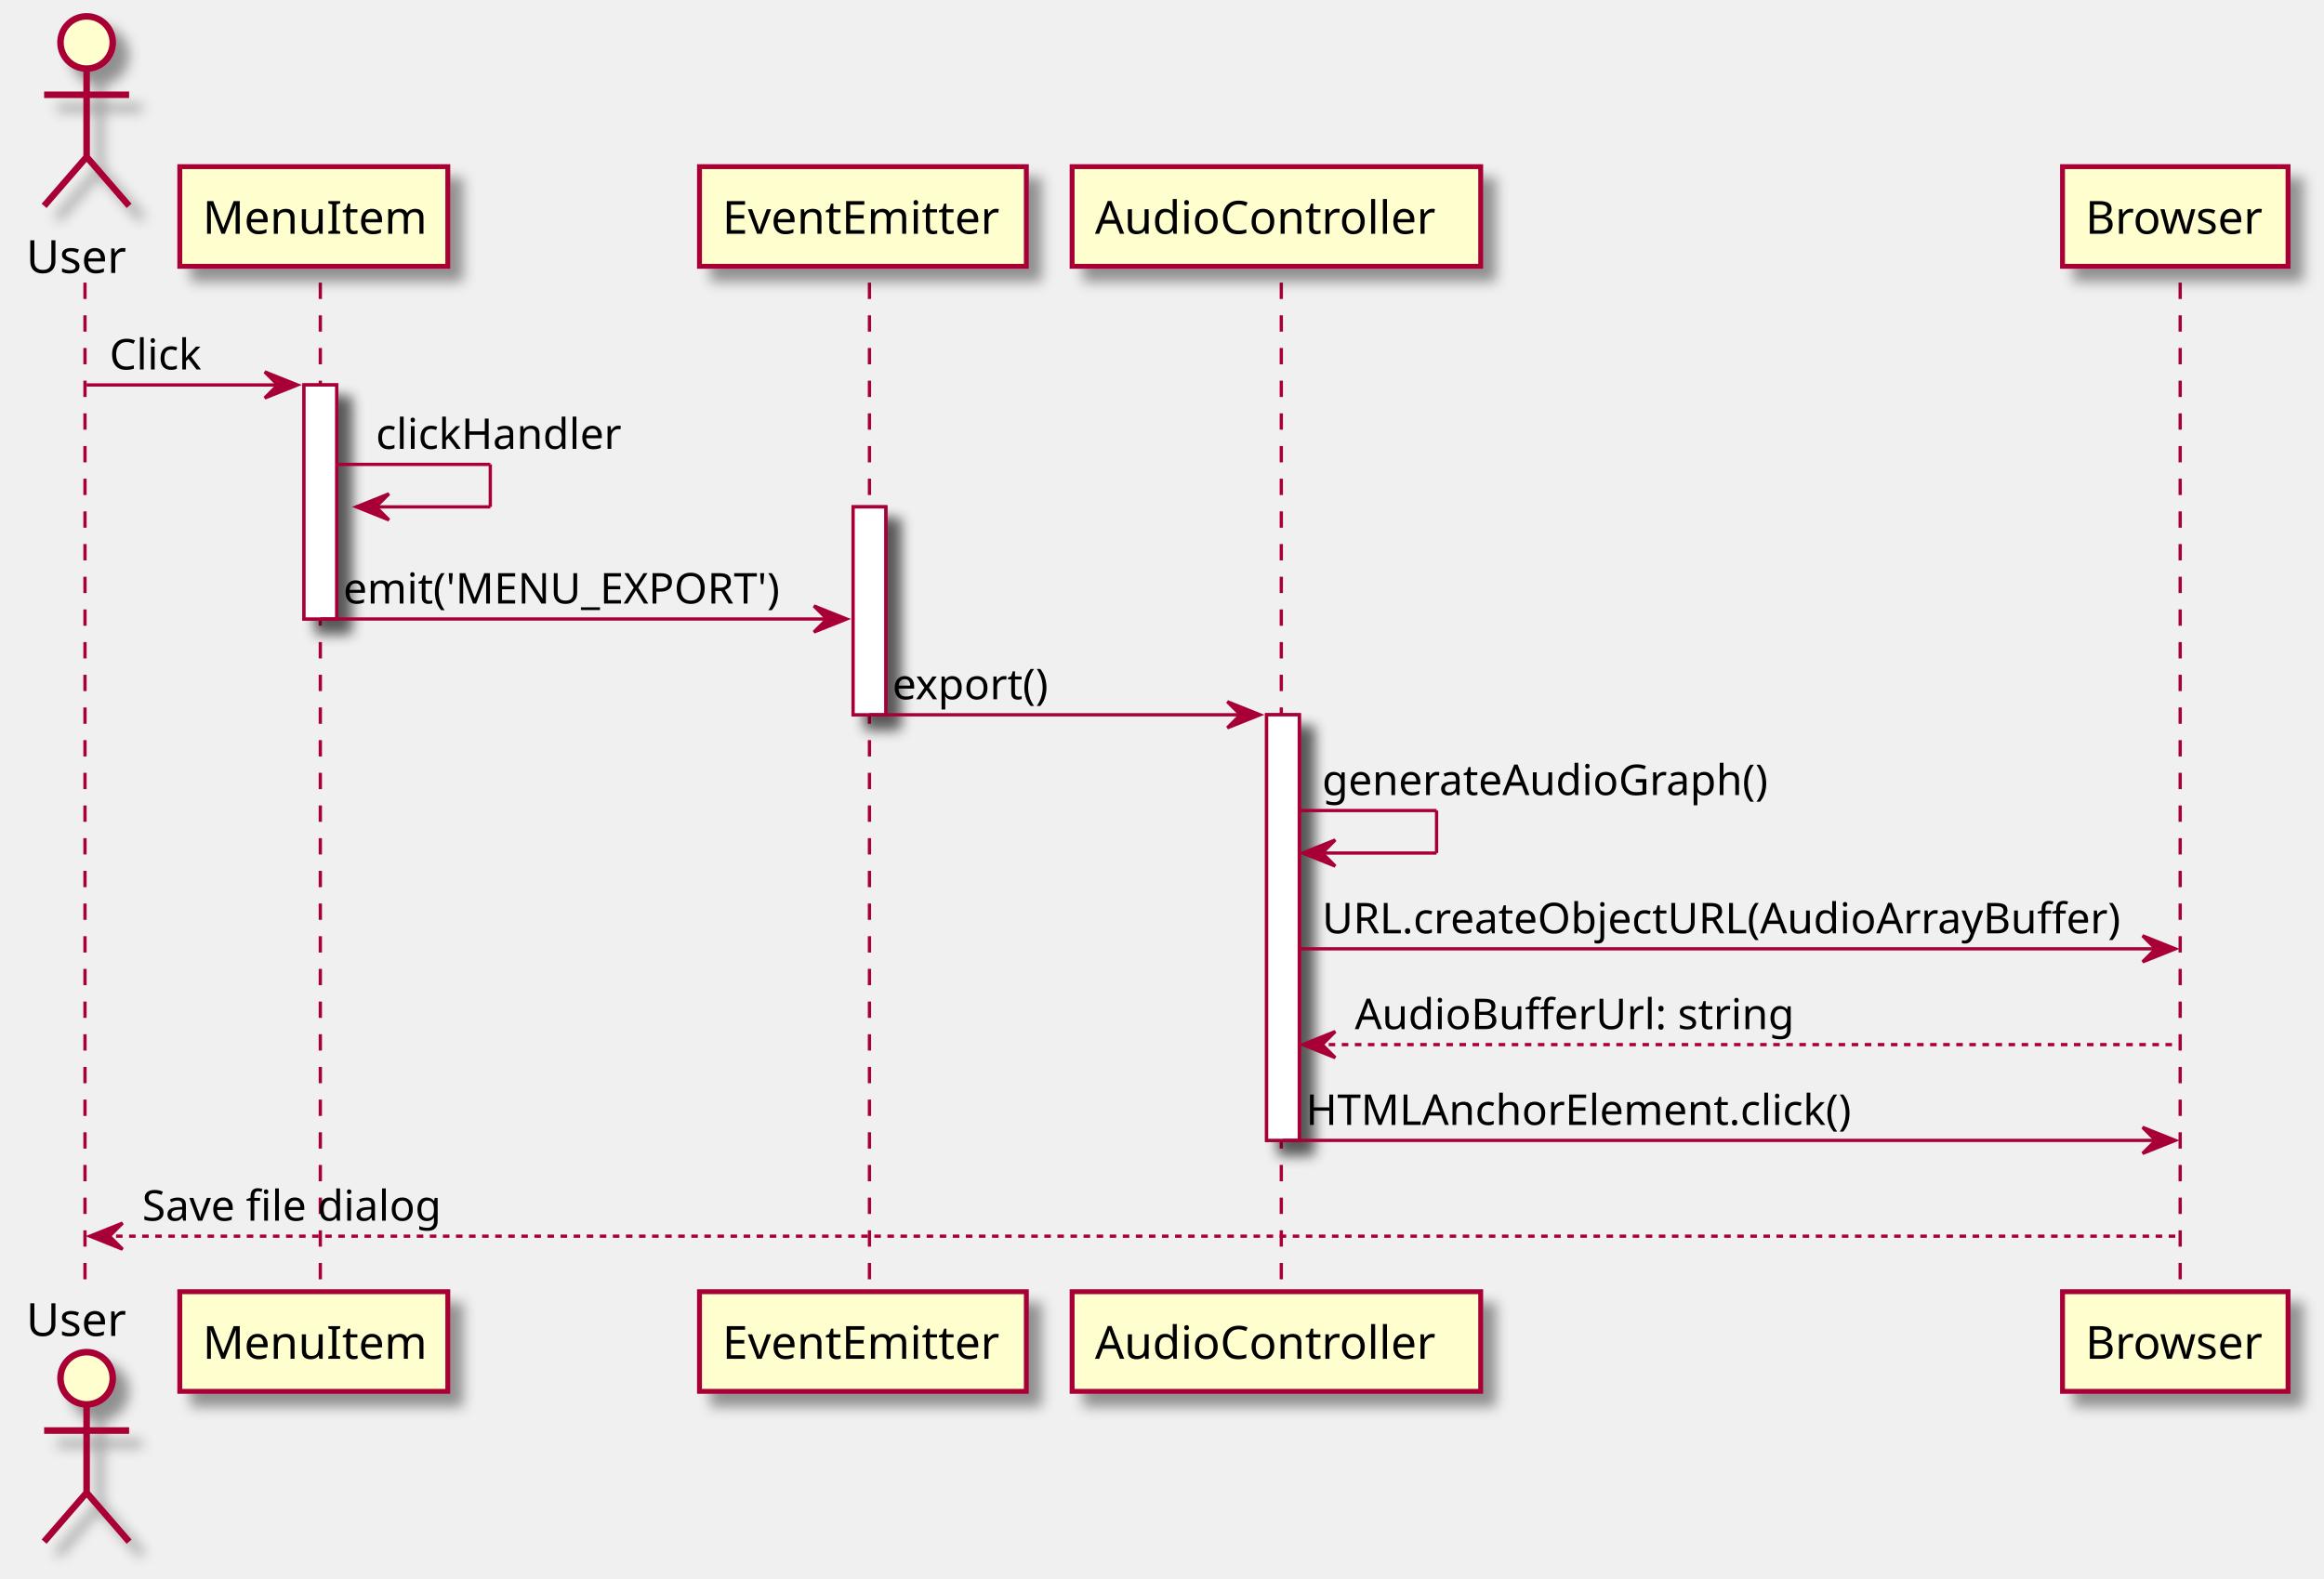
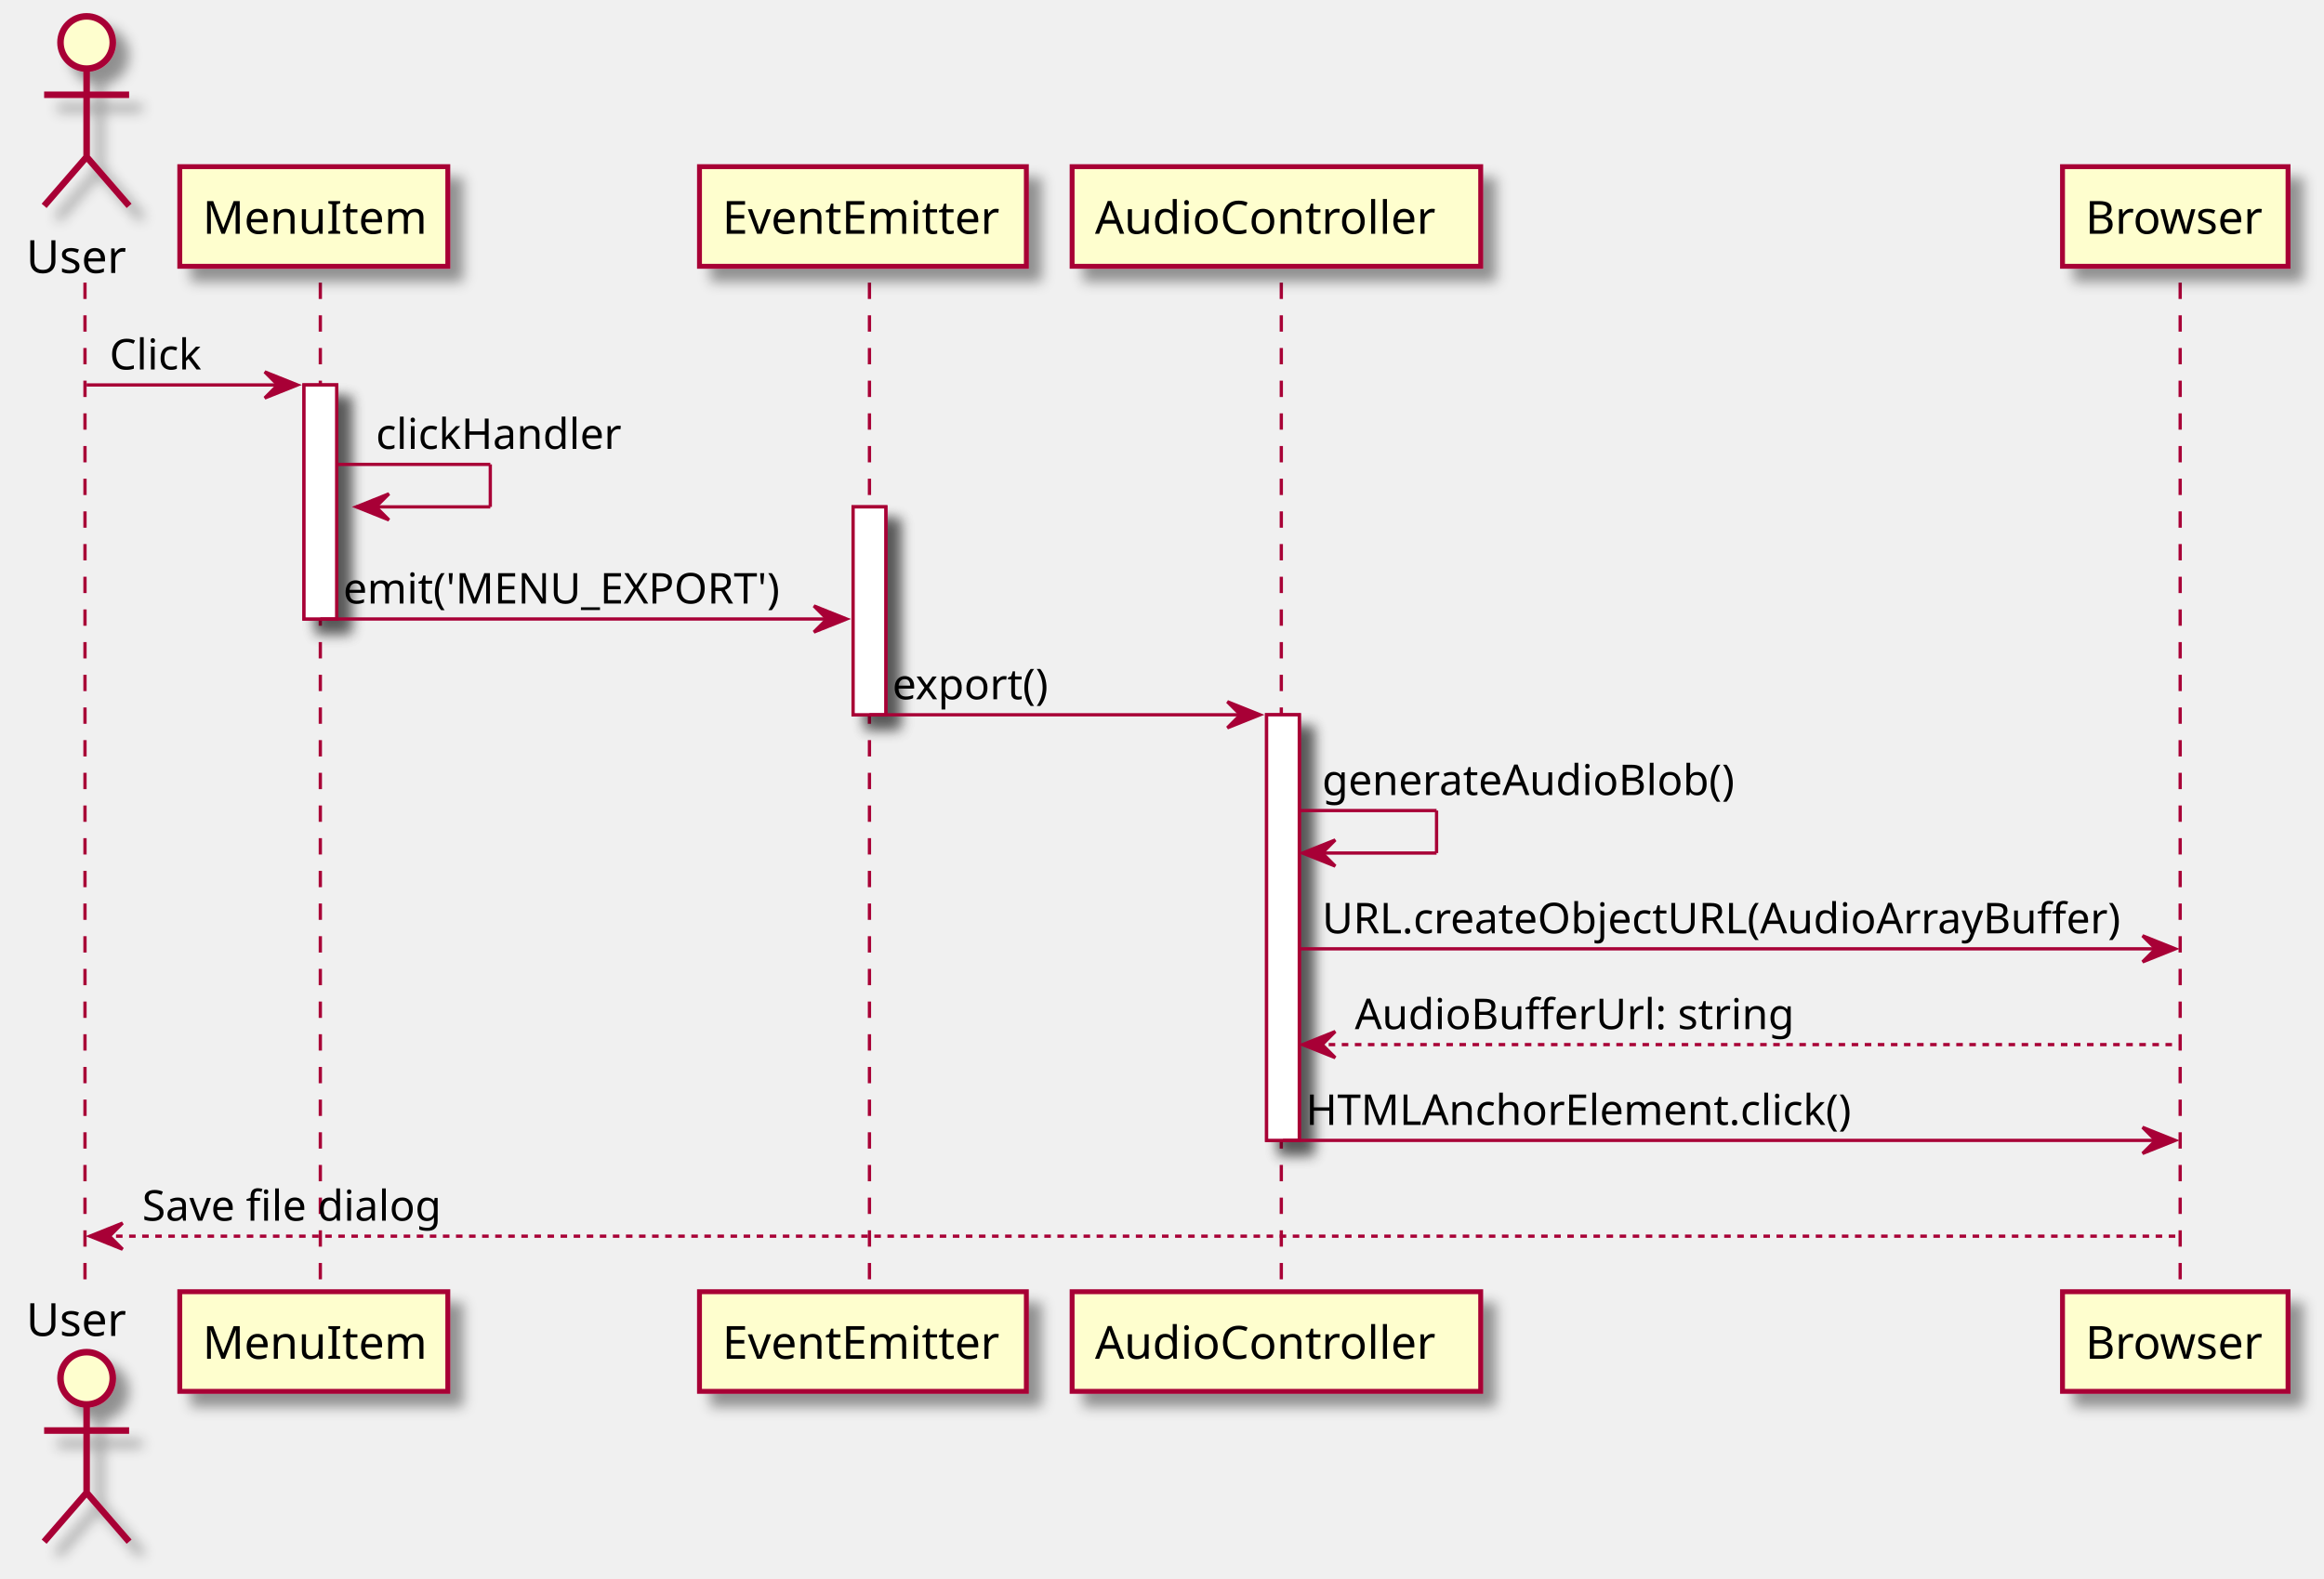
<svg xmlns="http://www.w3.org/2000/svg" contentScriptType="application/ecmascript" contentStyleType="text/css" height="483px" preserveAspectRatio="none" style="width:711px;height:483px;" version="1.1" viewBox="0 0 711 483" width="711px" zoomAndPan="magnify">
  <defs>
-     <filter height="300%" id="f158b22x29kzyr" width="300%" x="-1" y="-1">
+     <filter height="300%" id="f1ceo44g6xbswm" width="300%" x="-1" y="-1">
      <feGaussianBlur result="blurOut" stdDeviation="2.0" />
      <feColorMatrix in="blurOut" result="blurOut2" type="matrix" values="0 0 0 0 0 0 0 0 0 0 0 0 0 0 0 0 0 0 .4 0" />
      <feOffset dx="4.0" dy="4.0" in="blurOut2" result="blurOut3" />
      <feBlend in="SourceGraphic" in2="blurOut3" mode="normal" />
    </filter>
  </defs>
  <g>
-     <rect fill="#FFFFFF" filter="url(#f158b22x29kzyr)" height="71.621" style="stroke: #A80036; stroke-width: 1.0;" width="10" x="93" y="117.799" />
-     <rect fill="#FFFFFF" filter="url(#f158b22x29kzyr)" height="63.621" style="stroke: #A80036; stroke-width: 1.0;" width="10" x="261" y="155.109" />
-     <rect fill="#FFFFFF" filter="url(#f158b22x29kzyr)" height="130.242" style="stroke: #A80036; stroke-width: 1.0;" width="10" x="387.5" y="218.731" />
+     <rect fill="#FFFFFF" filter="url(#f1ceo44g6xbswm)" height="71.621" style="stroke: #A80036; stroke-width: 1.0;" width="10" x="93" y="117.799" />
+     <rect fill="#FFFFFF" filter="url(#f1ceo44g6xbswm)" height="63.621" style="stroke: #A80036; stroke-width: 1.0;" width="10" x="261" y="155.109" />
+     <rect fill="#FFFFFF" filter="url(#f1ceo44g6xbswm)" height="130.242" style="stroke: #A80036; stroke-width: 1.0;" width="10" x="387.5" y="218.731" />
    <line style="stroke: #A80036; stroke-width: 1.0; stroke-dasharray: 5.0,5.0;" x1="26" x2="26" y1="86.488" y2="396.283" />
    <line style="stroke: #A80036; stroke-width: 1.0; stroke-dasharray: 5.0,5.0;" x1="98" x2="98" y1="86.488" y2="396.283" />
    <line style="stroke: #A80036; stroke-width: 1.0; stroke-dasharray: 5.0,5.0;" x1="266" x2="266" y1="86.488" y2="396.283" />
    <line style="stroke: #A80036; stroke-width: 1.0; stroke-dasharray: 5.0,5.0;" x1="392" x2="392" y1="86.488" y2="396.283" />
    <line style="stroke: #A80036; stroke-width: 1.0; stroke-dasharray: 5.0,5.0;" x1="667" x2="667" y1="86.488" y2="396.283" />
    <text fill="#000000" font-family="sans-serif" font-size="14" lengthAdjust="spacingAndGlyphs" textLength="31" x="8" y="83.535">User</text>
-     <ellipse cx="26.5" cy="13" fill="#FEFECE" filter="url(#f158b22x29kzyr)" rx="8" ry="8" style="stroke: #A80036; stroke-width: 2.0;" />
-     <path d="M26.5,21 L26.5,48 M13.5,29 L39.5,29 M26.5,48 L13.5,63 M26.5,48 L39.5,63 " fill="none" filter="url(#f158b22x29kzyr)" style="stroke: #A80036; stroke-width: 2.0;" />
+     <ellipse cx="26.5" cy="13" fill="#FEFECE" filter="url(#f1ceo44g6xbswm)" rx="8" ry="8" style="stroke: #A80036; stroke-width: 2.0;" />
+     <path d="M26.5,21 L26.5,48 M13.5,29 L39.5,29 M26.5,48 L13.5,63 M26.5,48 L39.5,63 " fill="none" filter="url(#f1ceo44g6xbswm)" style="stroke: #A80036; stroke-width: 2.0;" />
    <text fill="#000000" font-family="sans-serif" font-size="14" lengthAdjust="spacingAndGlyphs" textLength="31" x="8" y="408.818">User</text>
-     <ellipse cx="26.5" cy="421.772" fill="#FEFECE" filter="url(#f158b22x29kzyr)" rx="8" ry="8" style="stroke: #A80036; stroke-width: 2.0;" />
-     <path d="M26.5,429.772 L26.5,456.772 M13.5,437.772 L39.5,437.772 M26.5,456.772 L13.5,471.772 M26.5,456.772 L39.5,471.772 " fill="none" filter="url(#f158b22x29kzyr)" style="stroke: #A80036; stroke-width: 2.0;" />
-     <rect fill="#FEFECE" filter="url(#f158b22x29kzyr)" height="30.488" style="stroke: #A80036; stroke-width: 1.5;" width="82" x="55" y="51" />
+     <ellipse cx="26.5" cy="421.772" fill="#FEFECE" filter="url(#f1ceo44g6xbswm)" rx="8" ry="8" style="stroke: #A80036; stroke-width: 2.0;" />
+     <path d="M26.5,429.772 L26.5,456.772 M13.5,437.772 L39.5,437.772 M26.5,456.772 L13.5,471.772 M26.5,456.772 L39.5,471.772 " fill="none" filter="url(#f1ceo44g6xbswm)" style="stroke: #A80036; stroke-width: 2.0;" />
+     <rect fill="#FEFECE" filter="url(#f1ceo44g6xbswm)" height="30.488" style="stroke: #A80036; stroke-width: 1.5;" width="82" x="55" y="51" />
    <text fill="#000000" font-family="sans-serif" font-size="14" lengthAdjust="spacingAndGlyphs" textLength="68" x="62" y="71.535">MenuItem</text>
-     <rect fill="#FEFECE" filter="url(#f158b22x29kzyr)" height="30.488" style="stroke: #A80036; stroke-width: 1.5;" width="82" x="55" y="395.283" />
+     <rect fill="#FEFECE" filter="url(#f1ceo44g6xbswm)" height="30.488" style="stroke: #A80036; stroke-width: 1.5;" width="82" x="55" y="395.283" />
    <text fill="#000000" font-family="sans-serif" font-size="14" lengthAdjust="spacingAndGlyphs" textLength="68" x="62" y="415.818">MenuItem</text>
-     <rect fill="#FEFECE" filter="url(#f158b22x29kzyr)" height="30.488" style="stroke: #A80036; stroke-width: 1.5;" width="100" x="214" y="51" />
+     <rect fill="#FEFECE" filter="url(#f1ceo44g6xbswm)" height="30.488" style="stroke: #A80036; stroke-width: 1.5;" width="100" x="214" y="51" />
    <text fill="#000000" font-family="sans-serif" font-size="14" lengthAdjust="spacingAndGlyphs" textLength="86" x="221" y="71.535">EventEmitter</text>
-     <rect fill="#FEFECE" filter="url(#f158b22x29kzyr)" height="30.488" style="stroke: #A80036; stroke-width: 1.5;" width="100" x="214" y="395.283" />
+     <rect fill="#FEFECE" filter="url(#f1ceo44g6xbswm)" height="30.488" style="stroke: #A80036; stroke-width: 1.5;" width="100" x="214" y="395.283" />
    <text fill="#000000" font-family="sans-serif" font-size="14" lengthAdjust="spacingAndGlyphs" textLength="86" x="221" y="415.818">EventEmitter</text>
-     <rect fill="#FEFECE" filter="url(#f158b22x29kzyr)" height="30.488" style="stroke: #A80036; stroke-width: 1.5;" width="125" x="328" y="51" />
+     <rect fill="#FEFECE" filter="url(#f1ceo44g6xbswm)" height="30.488" style="stroke: #A80036; stroke-width: 1.5;" width="125" x="328" y="51" />
    <text fill="#000000" font-family="sans-serif" font-size="14" lengthAdjust="spacingAndGlyphs" textLength="111" x="335" y="71.535">AudioController</text>
-     <rect fill="#FEFECE" filter="url(#f158b22x29kzyr)" height="30.488" style="stroke: #A80036; stroke-width: 1.5;" width="125" x="328" y="395.283" />
+     <rect fill="#FEFECE" filter="url(#f1ceo44g6xbswm)" height="30.488" style="stroke: #A80036; stroke-width: 1.5;" width="125" x="328" y="395.283" />
    <text fill="#000000" font-family="sans-serif" font-size="14" lengthAdjust="spacingAndGlyphs" textLength="111" x="335" y="415.818">AudioController</text>
-     <rect fill="#FEFECE" filter="url(#f158b22x29kzyr)" height="30.488" style="stroke: #A80036; stroke-width: 1.5;" width="69" x="631" y="51" />
+     <rect fill="#FEFECE" filter="url(#f1ceo44g6xbswm)" height="30.488" style="stroke: #A80036; stroke-width: 1.5;" width="69" x="631" y="51" />
    <text fill="#000000" font-family="sans-serif" font-size="14" lengthAdjust="spacingAndGlyphs" textLength="55" x="638" y="71.535">Browser</text>
-     <rect fill="#FEFECE" filter="url(#f158b22x29kzyr)" height="30.488" style="stroke: #A80036; stroke-width: 1.5;" width="69" x="631" y="395.283" />
+     <rect fill="#FEFECE" filter="url(#f1ceo44g6xbswm)" height="30.488" style="stroke: #A80036; stroke-width: 1.5;" width="69" x="631" y="395.283" />
    <text fill="#000000" font-family="sans-serif" font-size="14" lengthAdjust="spacingAndGlyphs" textLength="55" x="638" y="415.818">Browser</text>
-     <rect fill="#FFFFFF" filter="url(#f158b22x29kzyr)" height="71.621" style="stroke: #A80036; stroke-width: 1.0;" width="10" x="93" y="117.799" />
-     <rect fill="#FFFFFF" filter="url(#f158b22x29kzyr)" height="63.621" style="stroke: #A80036; stroke-width: 1.0;" width="10" x="261" y="155.109" />
-     <rect fill="#FFFFFF" filter="url(#f158b22x29kzyr)" height="130.242" style="stroke: #A80036; stroke-width: 1.0;" width="10" x="387.5" y="218.731" />
+     <rect fill="#FFFFFF" filter="url(#f1ceo44g6xbswm)" height="71.621" style="stroke: #A80036; stroke-width: 1.0;" width="10" x="93" y="117.799" />
+     <rect fill="#FFFFFF" filter="url(#f1ceo44g6xbswm)" height="63.621" style="stroke: #A80036; stroke-width: 1.0;" width="10" x="261" y="155.109" />
+     <rect fill="#FFFFFF" filter="url(#f1ceo44g6xbswm)" height="130.242" style="stroke: #A80036; stroke-width: 1.0;" width="10" x="387.5" y="218.731" />
    <polygon fill="#A80036" points="81,113.799,91,117.799,81,121.799,85,117.799" style="stroke: #A80036; stroke-width: 1.0;" />
    <line style="stroke: #A80036; stroke-width: 1.0;" x1="26.5" x2="87" y1="117.799" y2="117.799" />
    <text fill="#000000" font-family="sans-serif" font-size="13" lengthAdjust="spacingAndGlyphs" textLength="32" x="33.5" y="113.057">Click</text>
    <line style="stroke: #A80036; stroke-width: 1.0;" x1="103" x2="150" y1="142.109" y2="142.109" />
    <line style="stroke: #A80036; stroke-width: 1.0;" x1="150" x2="150" y1="142.109" y2="155.109" />
    <line style="stroke: #A80036; stroke-width: 1.0;" x1="109" x2="150" y1="155.109" y2="155.109" />
    <polygon fill="#A80036" points="119,151.109,109,155.109,119,159.109,115,155.109" style="stroke: #A80036; stroke-width: 1.0;" />
    <text fill="#000000" font-family="sans-serif" font-size="13" lengthAdjust="spacingAndGlyphs" textLength="79" x="115" y="137.367">clickHandler</text>
    <polygon fill="#A80036" points="249,185.42,259,189.42,249,193.42,253,189.42" style="stroke: #A80036; stroke-width: 1.0;" />
    <line style="stroke: #A80036; stroke-width: 1.0;" x1="98" x2="255" y1="189.42" y2="189.42" />
    <text fill="#000000" font-family="sans-serif" font-size="13" lengthAdjust="spacingAndGlyphs" textLength="134" x="105" y="184.678">emit('MENU_EXPORT')</text>
    <polygon fill="#A80036" points="375.5,214.731,385.5,218.731,375.5,222.731,379.5,218.731" style="stroke: #A80036; stroke-width: 1.0;" />
    <line style="stroke: #A80036; stroke-width: 1.0;" x1="266" x2="381.5" y1="218.731" y2="218.731" />
    <text fill="#000000" font-family="sans-serif" font-size="13" lengthAdjust="spacingAndGlyphs" textLength="49" x="273" y="213.988">export()</text>
    <line style="stroke: #A80036; stroke-width: 1.0;" x1="397.5" x2="439.5" y1="248.041" y2="248.041" />
    <line style="stroke: #A80036; stroke-width: 1.0;" x1="439.5" x2="439.5" y1="248.041" y2="261.041" />
    <line style="stroke: #A80036; stroke-width: 1.0;" x1="398.5" x2="439.5" y1="261.041" y2="261.041" />
    <polygon fill="#A80036" points="408.5,257.041,398.5,261.041,408.5,265.041,404.5,261.041" style="stroke: #A80036; stroke-width: 1.0;" />
-     <text fill="#000000" font-family="sans-serif" font-size="13" lengthAdjust="spacingAndGlyphs" textLength="136" x="404.5" y="243.299">generateAudioGraph()</text>
+     <text fill="#000000" font-family="sans-serif" font-size="13" lengthAdjust="spacingAndGlyphs" textLength="126" x="404.5" y="243.299">generateAudioBlob()</text>
    <polygon fill="#A80036" points="655.5,286.352,665.5,290.352,655.5,294.352,659.5,290.352" style="stroke: #A80036; stroke-width: 1.0;" />
    <line style="stroke: #A80036; stroke-width: 1.0;" x1="397.5" x2="661.5" y1="290.352" y2="290.352" />
    <text fill="#000000" font-family="sans-serif" font-size="13" lengthAdjust="spacingAndGlyphs" textLength="246" x="404.5" y="285.609">URL.createObjectURL(AudioArrayBuffer)</text>
    <polygon fill="#A80036" points="408.5,315.662,398.5,319.662,408.5,323.662,404.5,319.662" style="stroke: #A80036; stroke-width: 1.0;" />
    <line style="stroke: #A80036; stroke-width: 1.0; stroke-dasharray: 2.0,2.0;" x1="402.5" x2="666.5" y1="319.662" y2="319.662" />
    <text fill="#000000" font-family="sans-serif" font-size="13" lengthAdjust="spacingAndGlyphs" textLength="137" x="414.5" y="314.92">AudioBufferUrl: string</text>
    <polygon fill="#A80036" points="655.5,344.973,665.5,348.973,655.5,352.973,659.5,348.973" style="stroke: #A80036; stroke-width: 1.0;" />
    <line style="stroke: #A80036; stroke-width: 1.0;" x1="392.5" x2="661.5" y1="348.973" y2="348.973" />
    <text fill="#000000" font-family="sans-serif" font-size="13" lengthAdjust="spacingAndGlyphs" textLength="173" x="399.5" y="344.231">HTMLAnchorElement.click()</text>
    <polygon fill="#A80036" points="37.5,374.283,27.5,378.283,37.5,382.283,33.5,378.283" style="stroke: #A80036; stroke-width: 1.0;" />
    <line style="stroke: #A80036; stroke-width: 1.0; stroke-dasharray: 2.0,2.0;" x1="31.5" x2="666.5" y1="378.283" y2="378.283" />
    <text fill="#000000" font-family="sans-serif" font-size="13" lengthAdjust="spacingAndGlyphs" textLength="95" x="43.5" y="373.541">Save file dialog</text>
  </g>
</svg>
